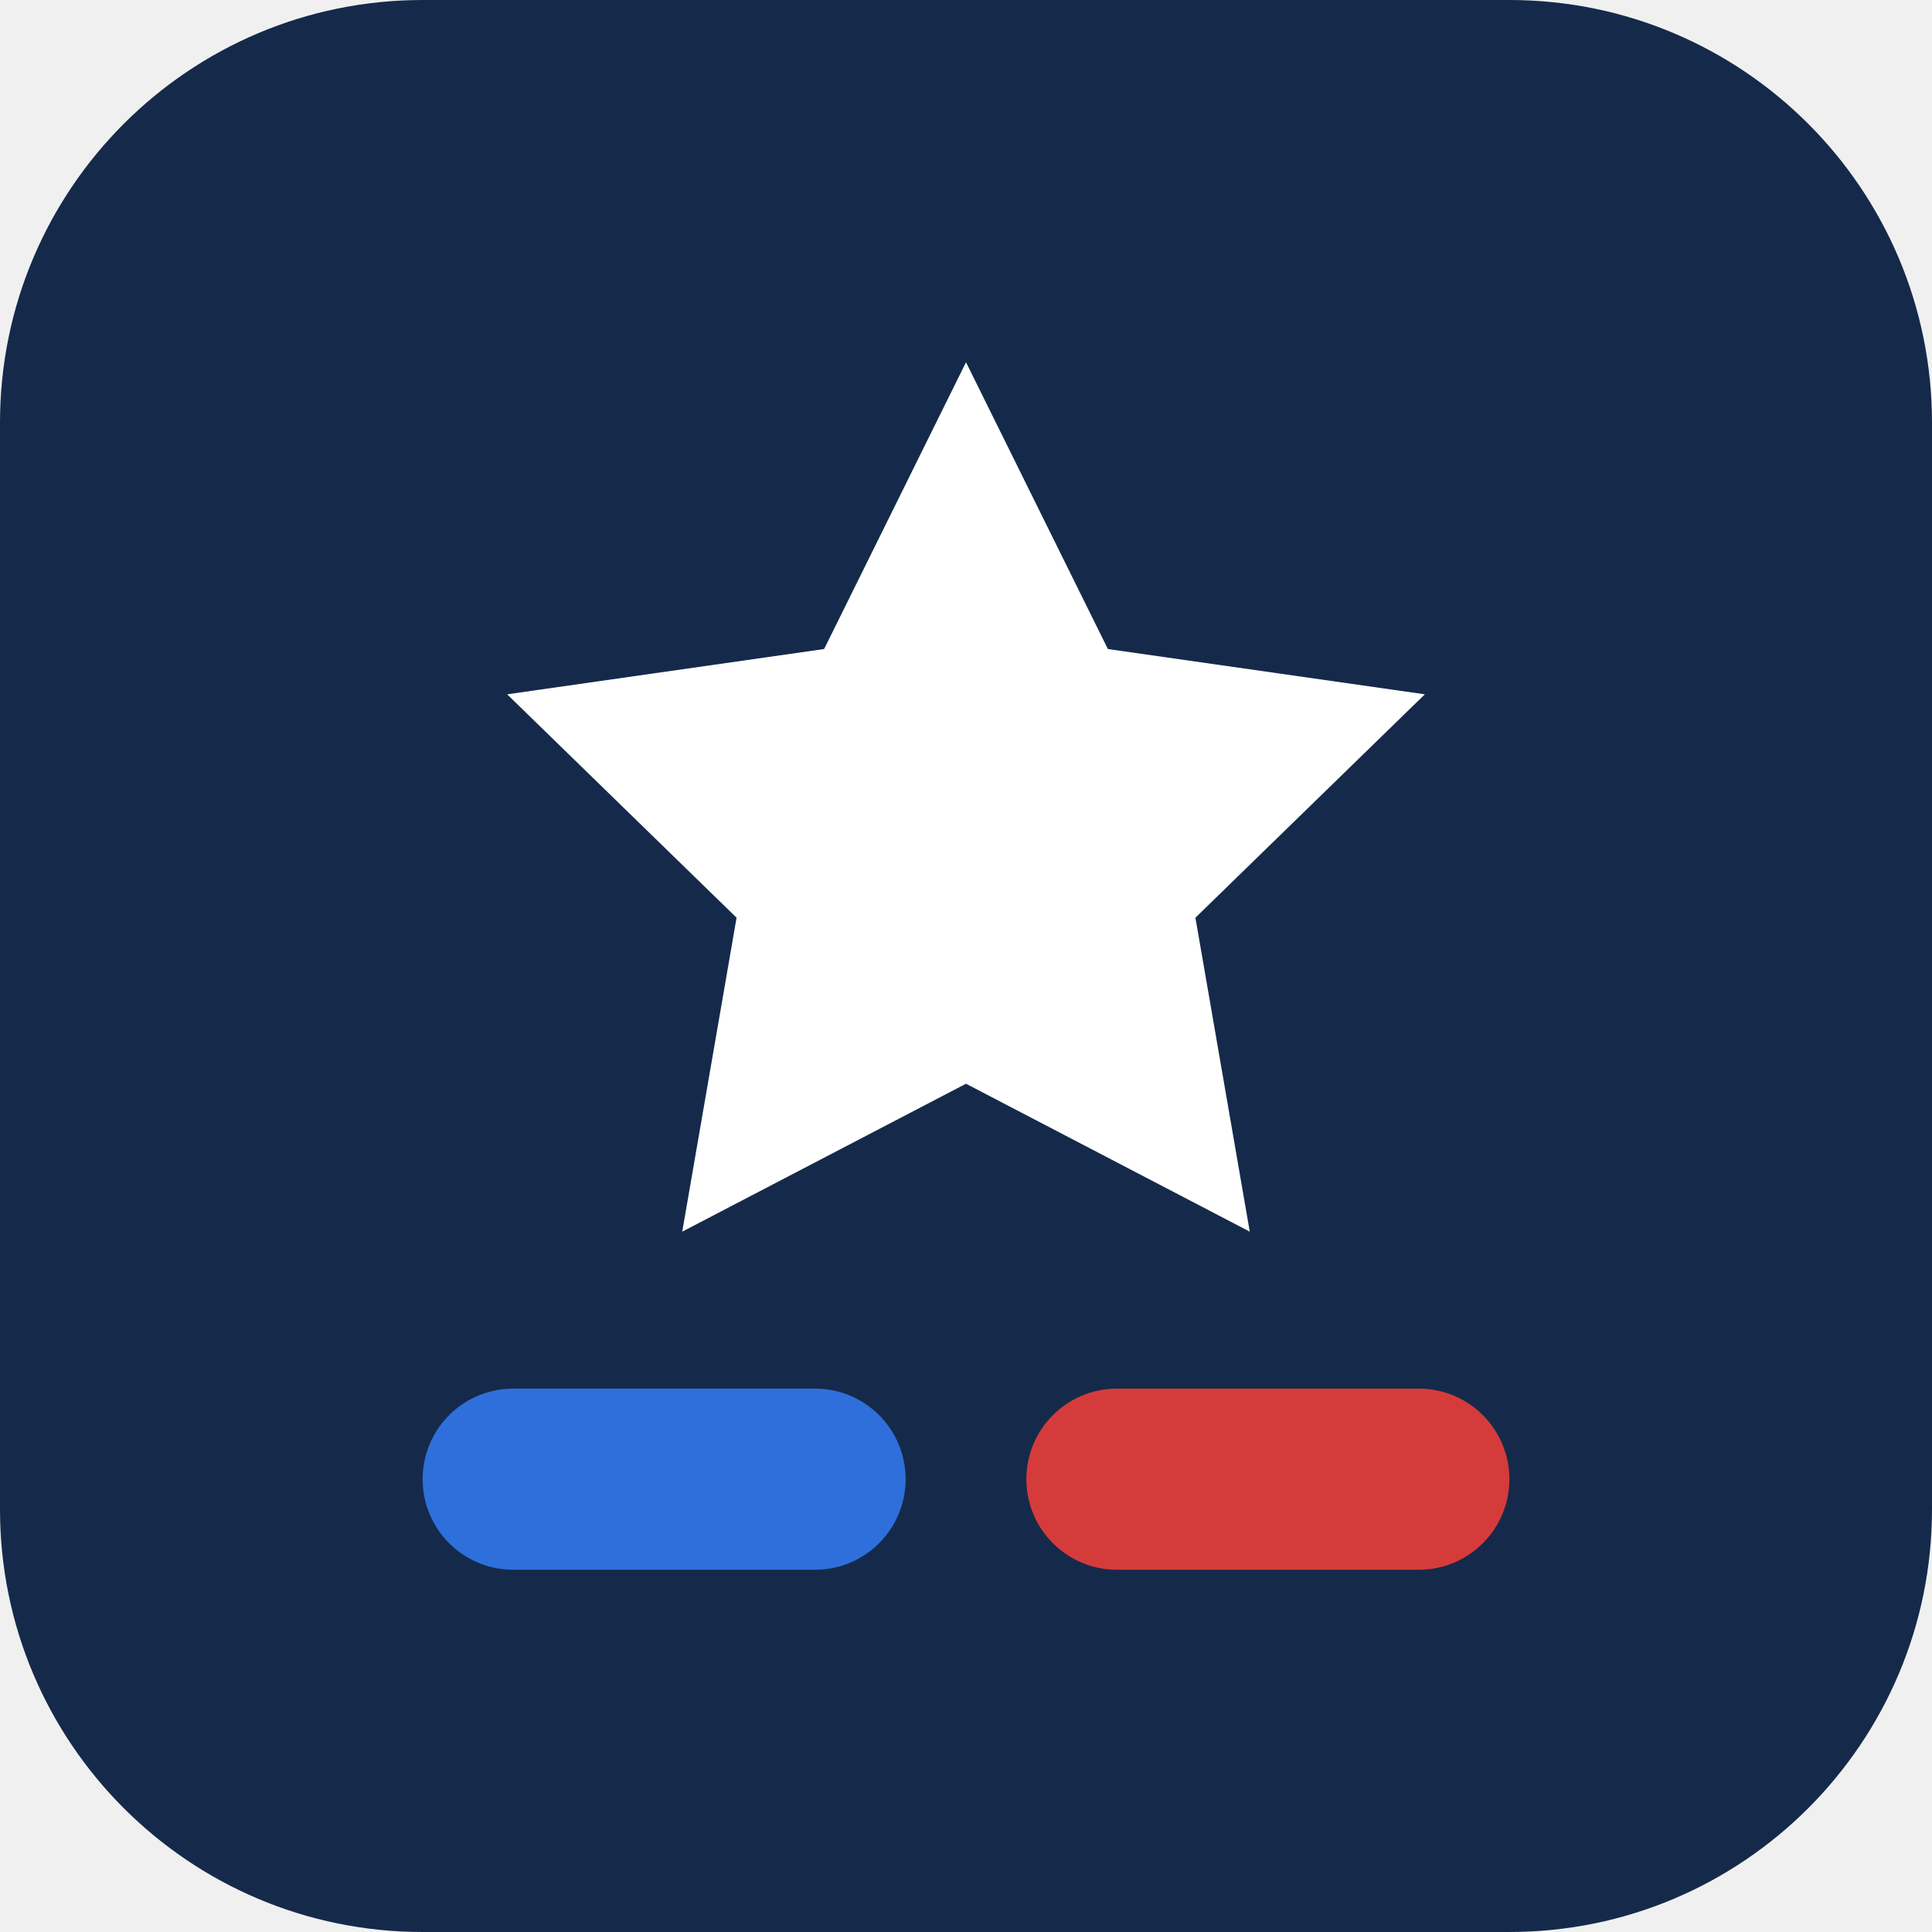
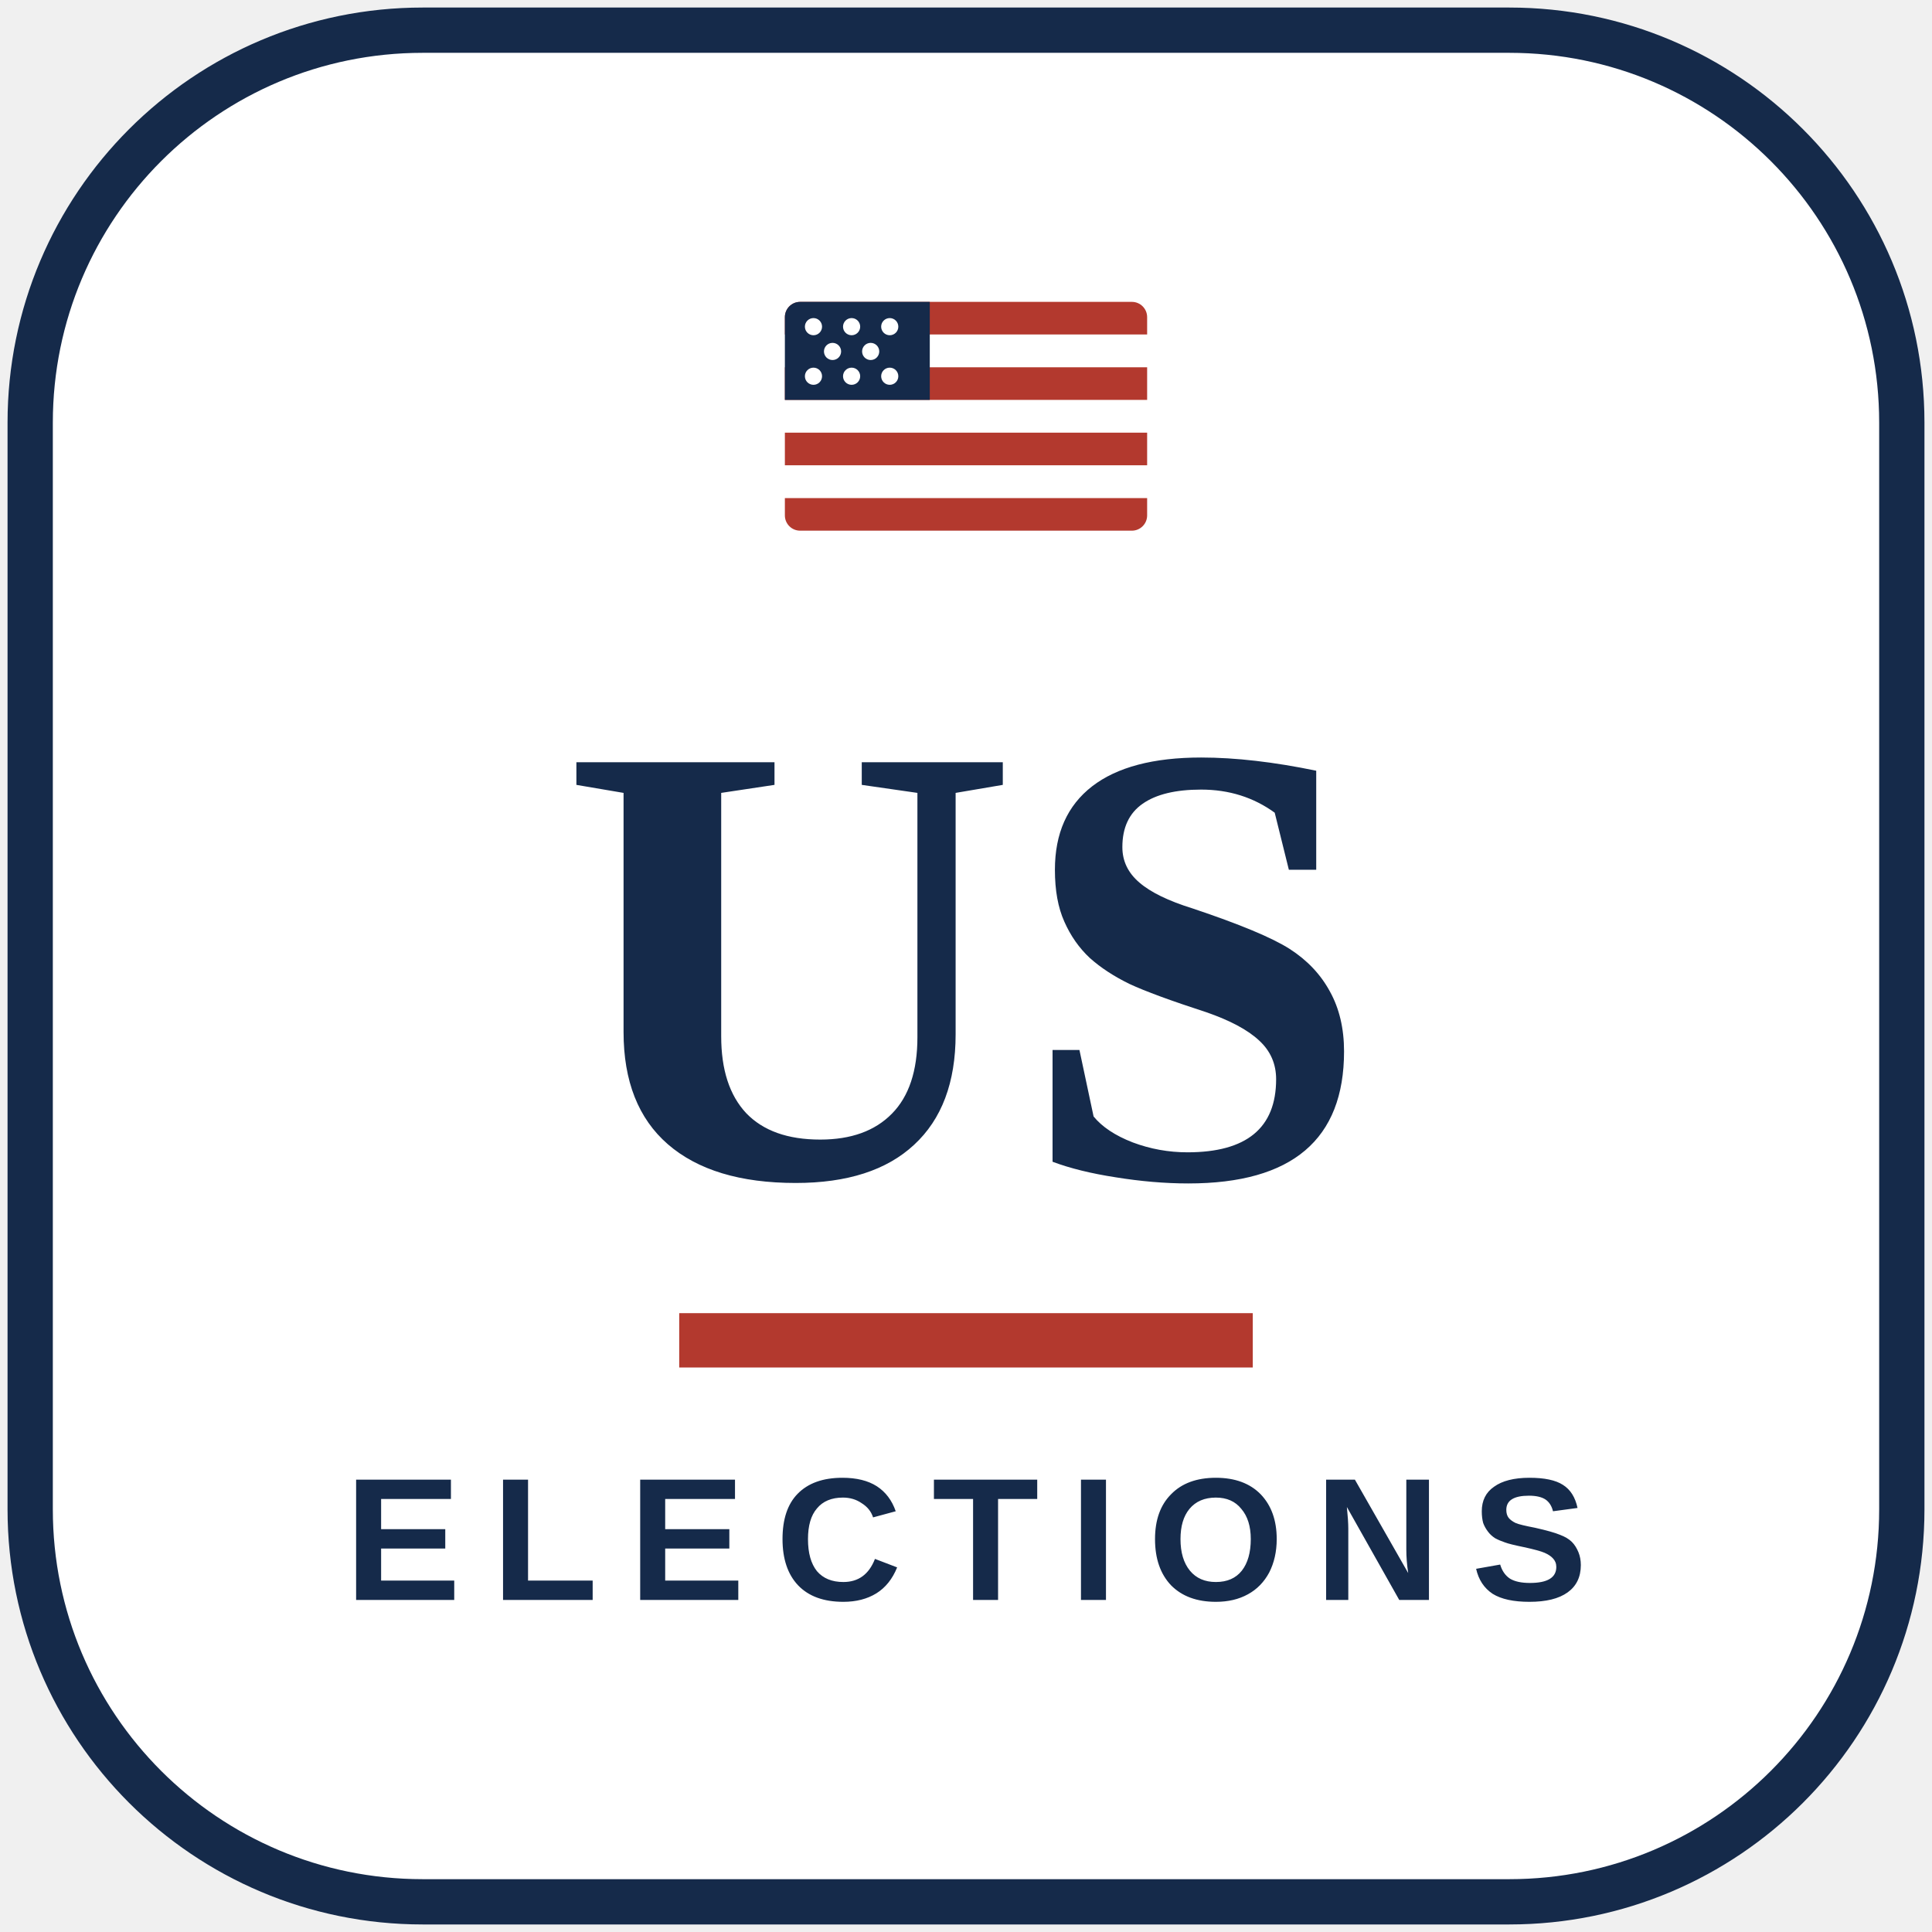
<svg xmlns="http://www.w3.org/2000/svg" viewBox="0 0 64 64">
-   <rect width="64" height="64" rx="14" fill="#152A4A" />
-   <path d="M32 12l4.7 9.5 10.5 1.5-7.6 7.4 1.8 10.4L32 35.9l-9.4 4.9 1.8-10.4-7.6-7.4 10.5-1.5z" fill="#fff" />
-   <rect x="14" y="46" width="16" height="6" rx="3" fill="#2E6FDB" />
-   <rect x="34" y="46" width="16" height="6" rx="3" fill="#D63B3B" />
+   <rect x="1" y="1" width="62" height="62" rx="13" fill="#FFFFFF" stroke="#152A4A" stroke-width="1.5" />
+   <g transform="translate(26,10) scale(0.6316)">
+     <clipPath id="flag">
+       <rect width="19" height="12" rx="0.8" />
+     </clipPath>
+     <g clip-path="url(#flag)">
+       <rect width="19" height="12" fill="#FFFFFF" />
+       <rect y="0" width="19" height="1.71" fill="#B3392E" />
+       <rect y="3.43" width="19" height="1.71" fill="#B3392E" />
+       <rect y="6.86" width="19" height="1.71" fill="#B3392E" />
+       <rect y="10.29" width="19" height="1.71" fill="#B3392E" />
+       <rect width="7.6" height="5.14" fill="#152A4A" />
+       <circle cx="1.5" cy="1.3" r="0.45" fill="#FFFFFF" />
+       <circle cx="3.5" cy="1.3" r="0.45" fill="#FFFFFF" />
+       <circle cx="5.5" cy="1.3" r="0.45" fill="#FFFFFF" />
+       <circle cx="2.5" cy="2.6" r="0.45" fill="#FFFFFF" />
+       <circle cx="4.5" cy="2.6" r="0.45" fill="#FFFFFF" />
+       <circle cx="1.5" cy="3.9" r="0.45" fill="#FFFFFF" />
+       <circle cx="3.5" cy="3.9" r="0.45" fill="#FFFFFF" />
+       <circle cx="5.5" cy="3.9" r="0.45" fill="#FFFFFF" />
+     </g>
+   </g>
+   <text x="32" y="39" text-anchor="middle" font-family="Georgia, 'Times New Roman', serif" font-size="21" font-weight="700" fill="#152A4A">US</text>
+   <rect x="22.5" y="43.5" width="19" height="1.8" fill="#B3392E" />
+   <text x="32" y="53" text-anchor="middle" font-family="Arial, Helvetica, sans-serif" font-size="5.8" font-weight="600" letter-spacing="1" fill="#152A4A">ELECTIONS</text>
</svg>
